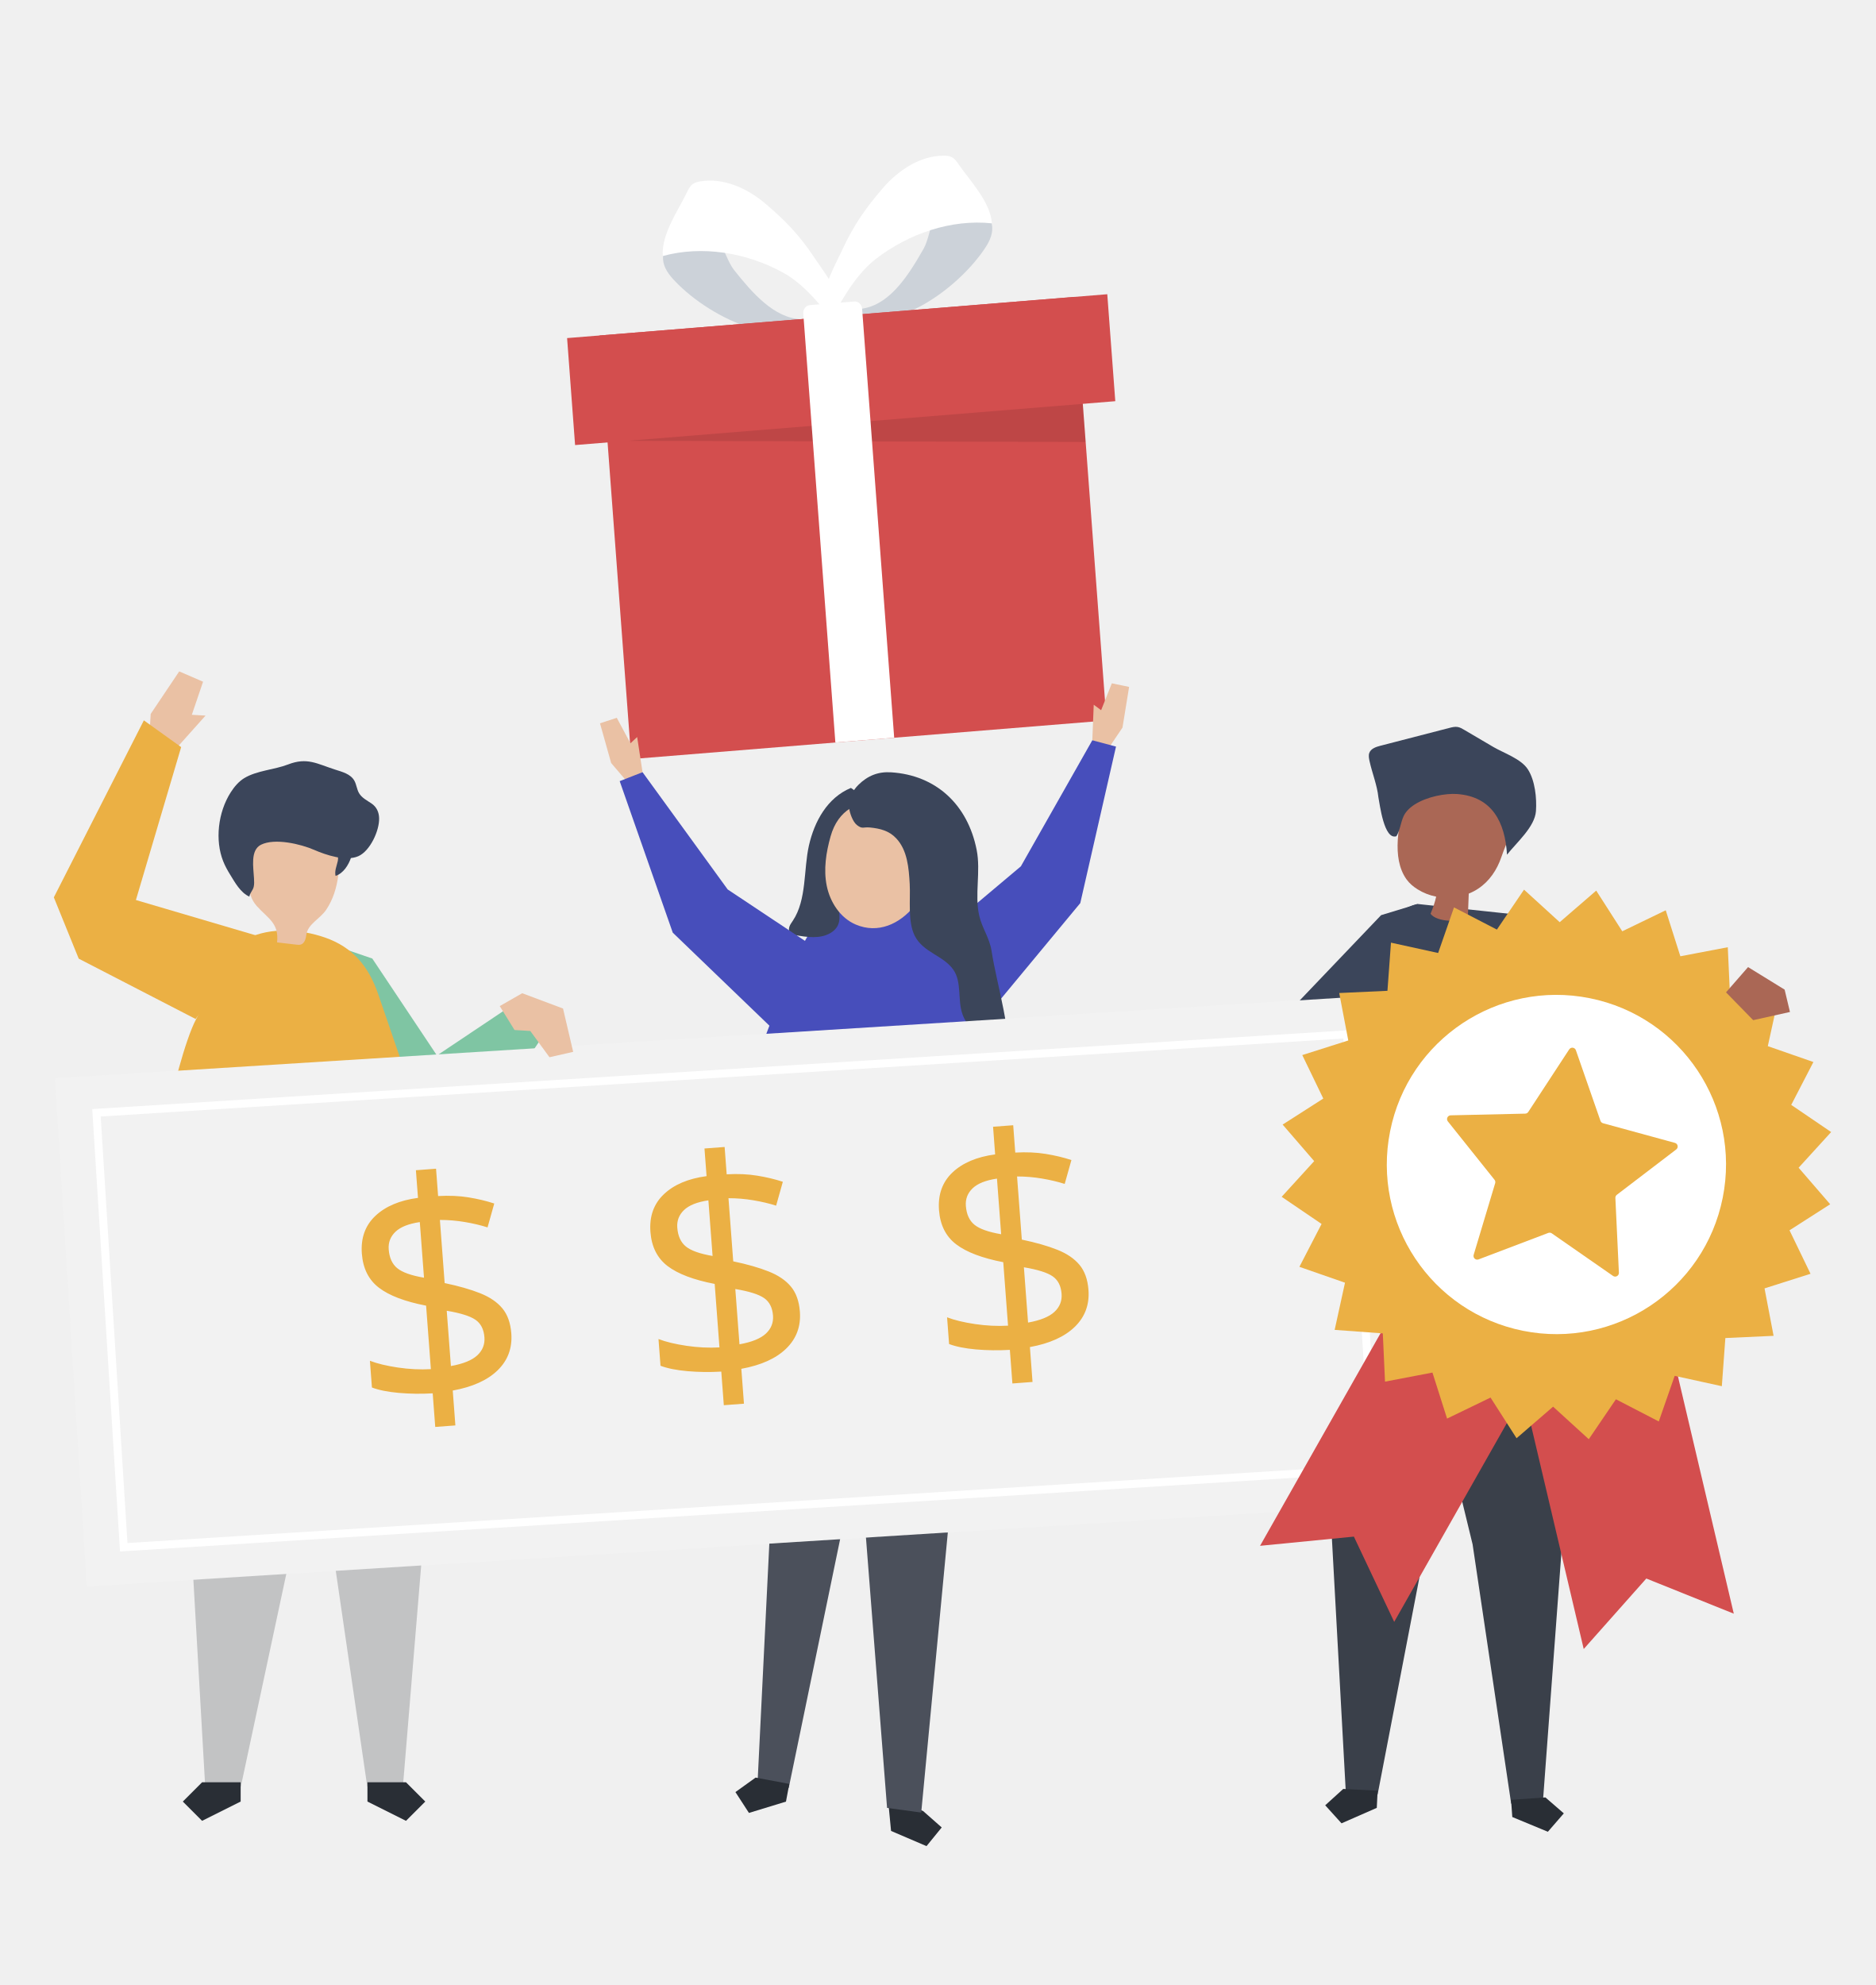
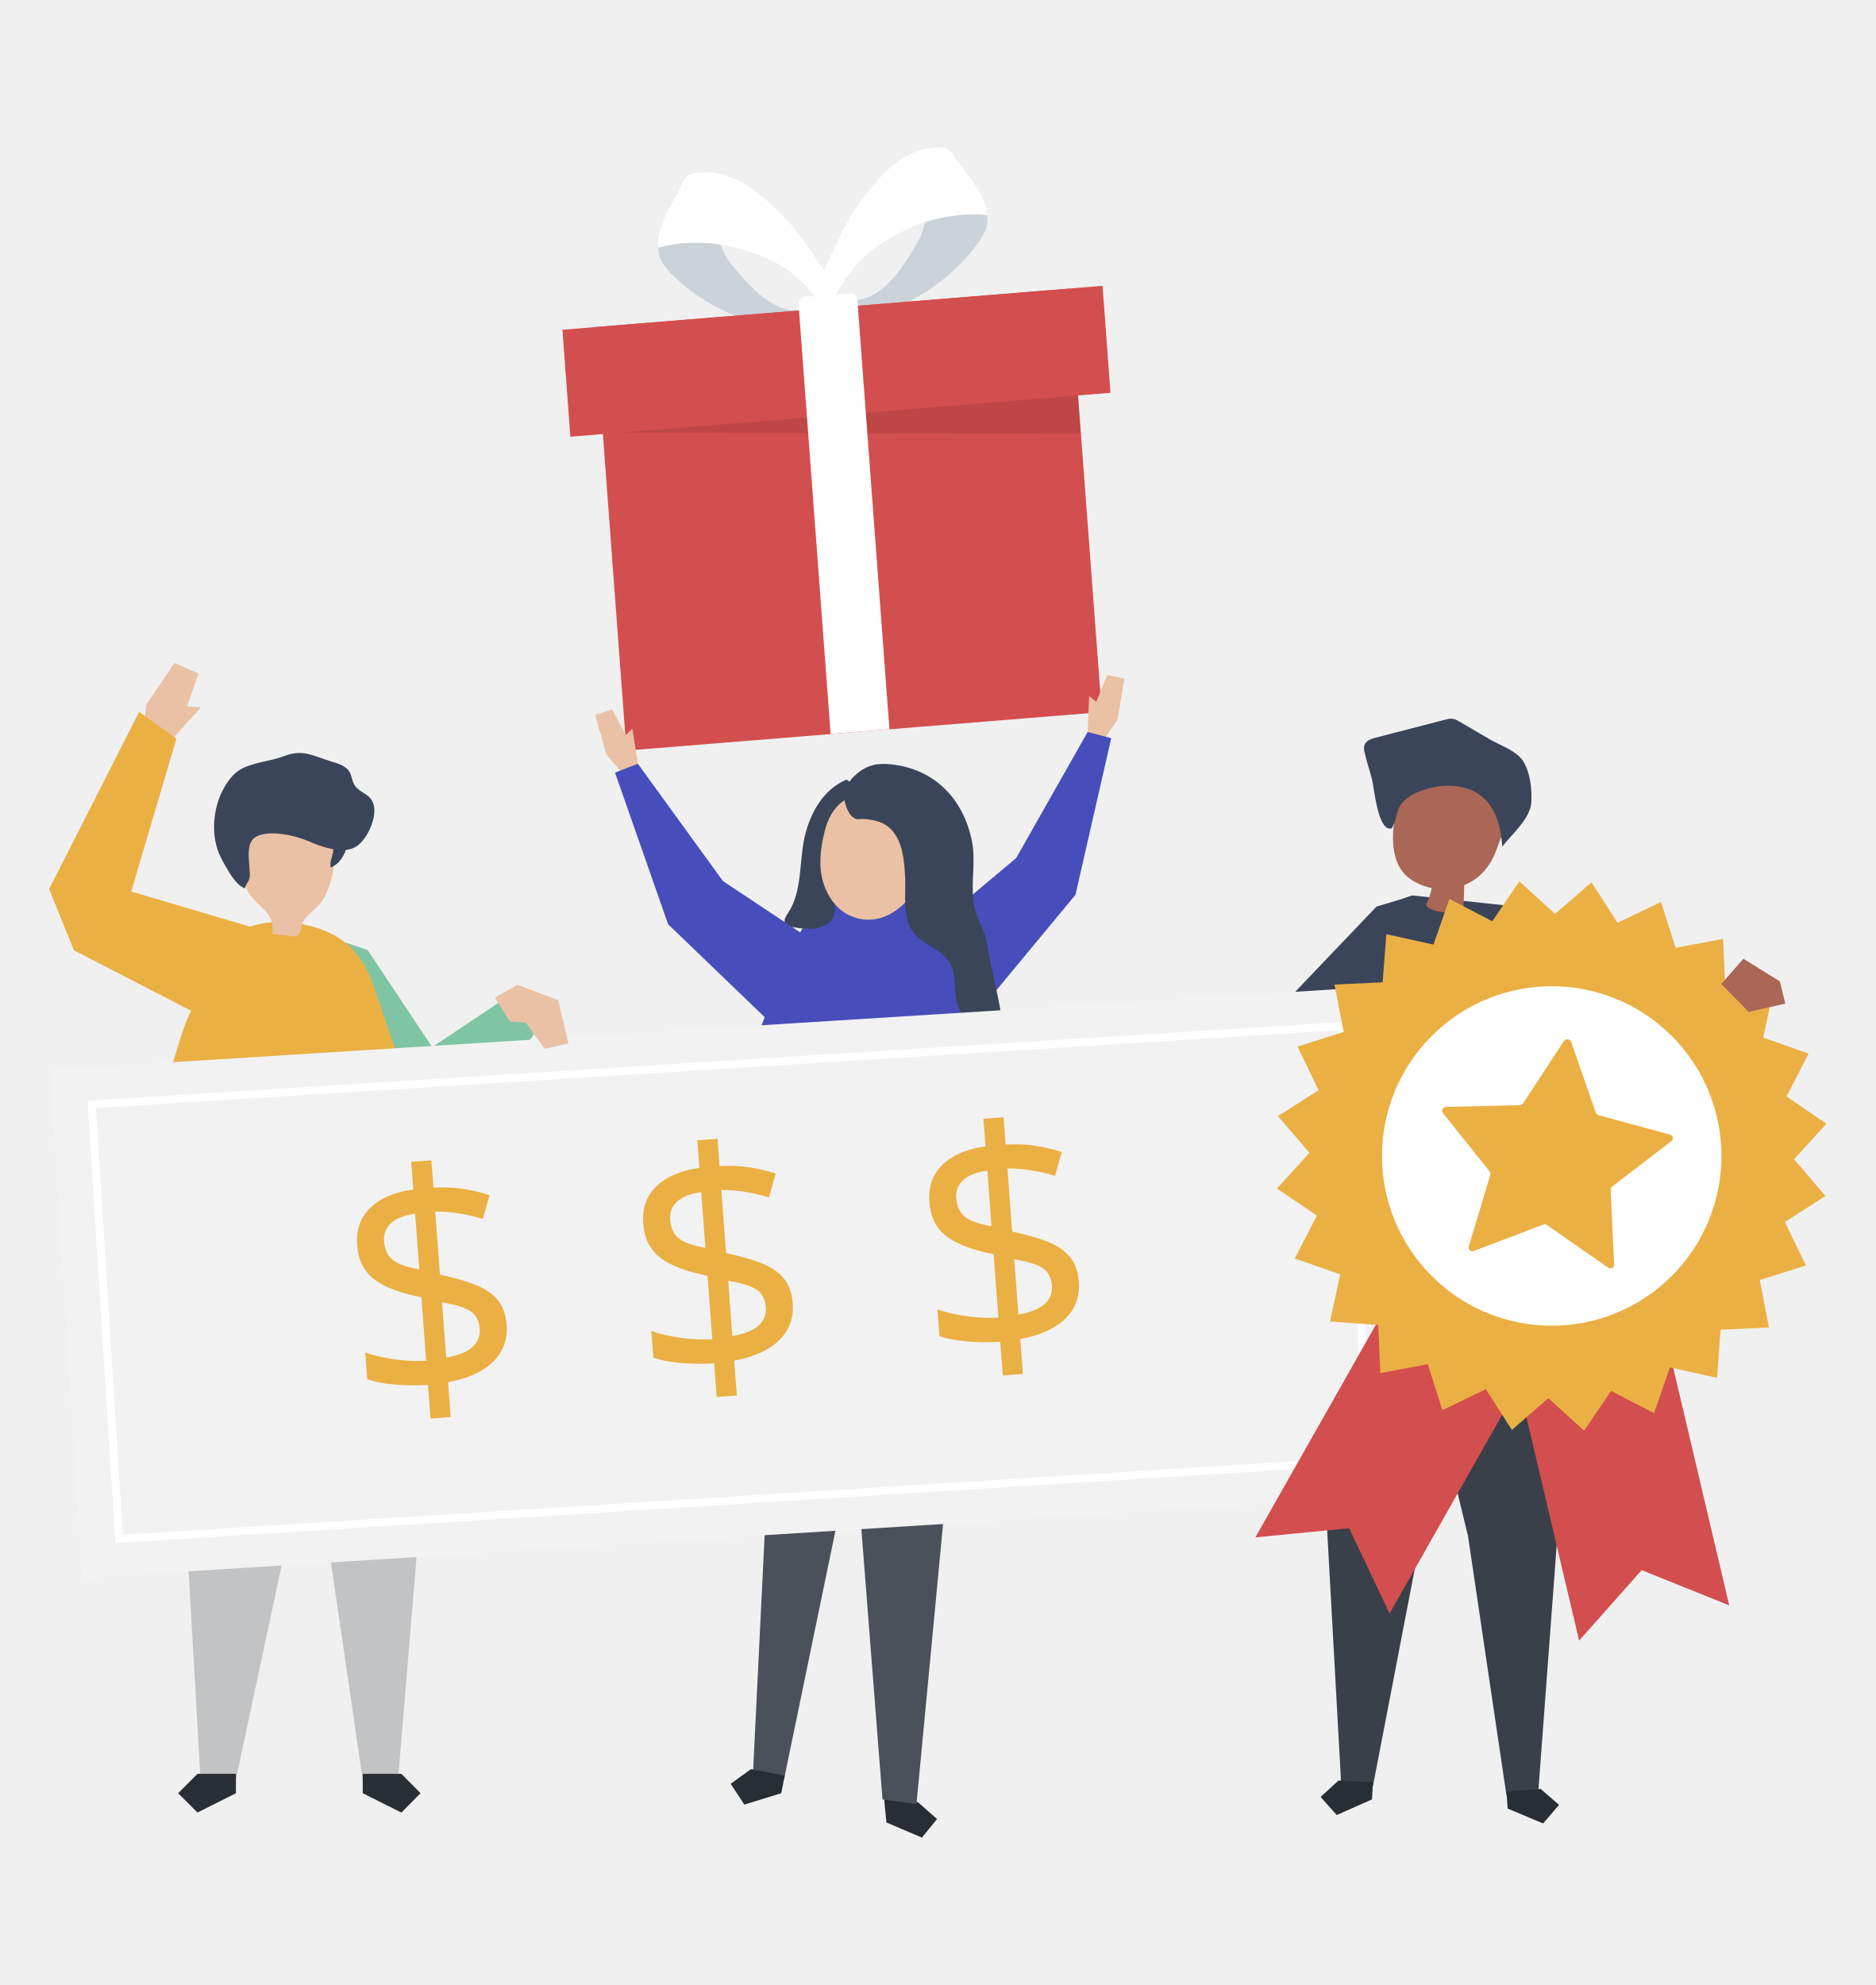
<svg xmlns="http://www.w3.org/2000/svg" version="1.1" id="Object" x="0px" y="0px" viewBox="0 0 756 800" style="enable-background:new 0 0 756 800;" xml:space="preserve">
  <style type="text/css">
	.st0{fill:#CCD2D9;}
	.st1{fill:#FFFFFF;}
	.st2{fill:#D34E4E;}
	.st3{opacity:0.1;}
	.st4{fill:#3A404A;}
	.st5{fill:#292E35;}
	.st6{fill:#3B455A;}
	.st7{fill:#AA6755;}
	.st8{fill:#EAC1A4;}
	.st9{fill:#474EBB;}
	.st10{fill:#4B505B;}
	.st11{fill:#7FC5A3;}
	.st12{fill:#C2C3C4;}
	.st13{fill:#EBB044;}
	.st14{fill:#F2F2F2;}
	.st15{font-family:'Algerian';}
	.st16{font-size:127px;}
- 	.st17{letter-spacing:44;}
+ 	.st17{letter-spacing:43;}
</style>
  <g>
    <g>
      <g>
        <g>
          <g>
-             <path class="st0" d="M399.93,91.47c0.24,3.45-1.54,6.61-3.42,9.32c-12.5,18.04-41.26,37.14-60.36,24.63       c2.21-0.4,7.92-0.25,12.43-1.21c10.71-2.26,17.83-13.68,23.69-23.95c3.59-6.29,4.62-24.4,11.52-26.77       C390.37,71.22,399.45,84.6,399.93,91.47z" />
-           </g>
-         </g>
-         <g>
-           <g>
-             <path class="st1" d="M339.4,100.88c4.88-10.6,9.84-17.36,16.34-24.93c6.5-7.56,15.31-13.24,24.73-13.21       c1.12,0,2.28,0.1,3.28,0.66c1.15,0.65,1.97,1.83,2.75,2.98c4.32,6.33,12.66,14.83,13.32,23.63       c-16.32-1.73-33.5,4.05-46.9,14.42c-10,7.75-16.05,22.05-17.11,22.03C325.76,126.23,337.11,105.87,339.4,100.88z" />
-           </g>
-         </g>
-       </g>
-       <g>
-         <g>
-           <g>
-             <path class="st0" d="M267.26,104.62c0.27,3.44,2.51,6.28,4.77,8.65c15.03,15.8,46.28,30.04,63.29,14.59       c-2.24-0.04-7.87,1.03-12.46,0.81c-10.92-0.51-19.65-10.64-26.97-19.83c-4.49-5.64-8.19-23.36-15.36-24.59       C273.7,83.08,266.71,97.76,267.26,104.62z" />
-           </g>
-         </g>
-         <g>
-           <g>
-             <path class="st1" d="M328.46,104.15c-6.39-9.69-12.3-15.57-19.85-21.99c-7.55-6.42-17.09-10.61-26.39-9.05       c-1.11,0.18-2.23,0.46-3.14,1.19c-1.04,0.82-1.68,2.13-2.28,3.39c-3.33,6.95-10.3,16.69-9.64,25.49       c15.86-4.34,33.7-1.41,48.48,6.68c11.04,6.04,19.14,19.2,20.18,19C345.7,126.98,331.46,108.71,328.46,104.15z" />
-           </g>
-         </g>
-       </g>
-     </g>
-     <g>
-       <g>
-         <g>
-           <polygon class="st2" points="445.99,290.37 254.44,305.93 241.67,135.2 433.22,119.64     " />
-         </g>
-       </g>
-       <g>
-         <g>
-           <polygon class="st2" points="449.54,161.69 231.8,179.37 228.58,136.26 446.31,118.58     " />
-         </g>
-       </g>
-     </g>
-     <g class="st3">
-       <g>
-         <g>
-           <polygon points="253.05,177.65 436.44,162.76 437.59,178.13     " />
-         </g>
-       </g>
-     </g>
-     <g>
-       <g>
-         <path class="st1" d="M360.42,297.32l-23.71,1.92l-12.93-172.87c-0.13-1.75,1.06-3.28,2.66-3.41l17.92-1.45     c1.6-0.13,3,1.19,3.13,2.94L360.42,297.32z" />
-       </g>
-     </g>
+             <g>
+               <path class="st0" d="M398,88.1c0.2,3.4-1.5,6.6-3.4,9.3c-12.5,18-41.3,37.1-60.4,24.6c2.2-0.4,7.9-0.3,12.4-1.2        c10.7-2.3,17.8-13.7,23.7-24c3.6-6.3,4.6-24.4,11.5-26.8C388.5,67.8,397.6,81.2,398,88.1z" />
+             </g>
+           </g>
+           <g>
+             <g>
+               <path class="st1" d="M337.5,97.5c4.9-10.6,9.8-17.4,16.3-24.9c6.5-7.6,15.3-13.2,24.7-13.2c1.1,0,2.3,0.1,3.3,0.7        c1.1,0.6,2,1.8,2.8,3c4.3,6.3,12.7,14.8,13.3,23.6c-16.3-1.7-33.5,4.1-46.9,14.4c-10,7.8-16,22.1-17.1,22        C323.9,122.8,335.2,102.5,337.5,97.5z" />
+             </g>
+           </g>
+         </g>
+         <g>
+           <g>
+             <g>
+               <path class="st0" d="M265.4,101.2c0.3,3.4,2.5,6.3,4.8,8.7c15,15.8,46.3,30,63.3,14.6c-2.2,0-7.9,1-12.5,0.8        c-10.9-0.5-19.6-10.6-27-19.8c-4.5-5.6-8.2-23.4-15.4-24.6C271.8,79.7,264.8,94.4,265.4,101.2z" />
+             </g>
+           </g>
+           <g>
+             <g>
+               <path class="st1" d="M326.6,100.8c-6.4-9.7-12.3-15.6-19.9-22c-7.5-6.4-17.1-10.6-26.4-9.1c-1.1,0.2-2.2,0.5-3.1,1.2        c-1,0.8-1.7,2.1-2.3,3.4c-3.3,6.9-10.3,16.7-9.6,25.5c15.9-4.3,33.7-1.4,48.5,6.7c11,6,19.1,19.2,20.2,19        C343.8,123.6,329.6,105.3,326.6,100.8z" />
+             </g>
+           </g>
+         </g>
+       </g>
+       <g>
+         <g>
+           <g>
+             <polygon class="st2" points="444.1,287 252.5,302.5 239.8,131.8 431.3,116.3      " />
+           </g>
+         </g>
+         <g>
+           <g>
+             <polygon class="st2" points="447.6,158.3 229.9,176 226.7,132.9 444.4,115.2      " />
+           </g>
+         </g>
+       </g>
+       <g class="st3">
+         <g>
+           <g>
+             <polygon points="251.2,174.3 434.5,159.4 435.7,174.7      " />
+           </g>
+         </g>
+       </g>
+       <g>
+         <g>
+           <path class="st1" d="M358.5,293.9l-23.7,1.9L321.9,123c-0.1-1.8,1.1-3.3,2.7-3.4l17.9-1.4c1.6-0.1,3,1.2,3.1,2.9L358.5,293.9z" />
+         </g>
+       </g>
+     </g>
+     <g>
+       <g>
+         <polygon class="st2" points="609.6,365.2 674.2,435.3 625.1,477 617.8,468.3 637,428.3 599.4,395    " />
+       </g>
+       <g>
+         <g>
+           <g>
+             <polygon class="st4" points="625.6,539.9 628.6,607.5 620,722.6 607.2,723.5 591.7,619 570.2,530.6      " />
+           </g>
+           <g>
+             <polygon class="st5" points="607.7,728.9 622,734.9 628.4,727.4 621,721 607.2,722      " />
+           </g>
+         </g>
+         <g>
+           <g>
+             <polygon class="st4" points="535,515.9 532.2,567.1 540.6,719.2 553.4,719.8 572.6,620.1 589.5,510.7      " />
+           </g>
+           <g>
+             <polygon class="st5" points="553,725.2 538.8,731.5 532.3,724.2 539.5,717.6 553.4,718.3      " />
+           </g>
+         </g>
+         <g>
+           <g>
+             <path class="st6" d="M609.6,365.2l-40-4.3c0,0-22.3,2.4-37.3,55.2c-8.4,29.4-11,75.7-11.6,111c0.9,5,6.4,27.1,29.6,23.3       c39.8-6.4,61-12.8,78.4-9.6c14.8,3.2,13.5-17.1,11.9-32.7l-5.9-48L609.6,365.2z" />
+           </g>
+         </g>
+         <g>
+           <g>
+             <path class="st7" d="M601.8,315.5c-10.1-2.2-20.5-4.2-30.5-2.2c-2.2,0.4-4.6,1.2-5.8,3.1c-0.5,0.7-0.7,1.6-0.9,2.4       c-2.5,9.5-5.8,23.5,0.5,32.2c1.2,1.7,2.8,3,4.5,4c2.3,1.4,4.8,2.4,7.5,2.9c-0.5,2.4-1.3,4.7-2.3,6.9c2.3,3.5,13.1,3.9,15.1,0.6       c0.1-2.9,0.2-5.8,0.3-8.7c1.3-0.5,2.6-1.2,3.8-2c4.6-3,7.6-7.6,9.4-12.8c1.9-5.6,4.6-10.9,6.4-16.6c0.6-2.1,1.1-4.5,0-6.3       c-1.2-2-3.7-2.7-5.9-3.2C603.1,315.7,602.5,315.6,601.8,315.5z" />
+           </g>
+           <g>
+             <path class="st6" d="M568.3,320.9c5-3.2,12.5-4.6,17.1-4.2c14.2,1,19.3,11.4,20.1,24.5c3.9-5,11.2-11.2,11.7-17.6       c0.4-5.2-0.4-12.4-3.3-16.9c-2.7-4.2-9.7-6.5-13.9-9c-3.9-2.3-7.8-4.6-11.8-6.9c-0.8-0.5-1.7-1-2.6-1.1       c-1.1-0.2-2.2,0.1-3.3,0.4c-9.3,2.4-18.5,4.8-27.8,7.2c-1.8,0.5-3.8,1.1-4.5,2.9c-0.4,1-0.2,2.2,0.1,3.3       c1,4.8,3.1,9.7,3.6,14.6c0.6,2.8,2.3,17.4,7.3,15.7c1.5-2.4,1.7-5.4,2.8-8C564.7,323.8,566.3,322.2,568.3,320.9z" />
+           </g>
+         </g>
+         <g>
+           <polygon class="st6" points="569.6,360.9 554.8,365.4 500.8,422 497.6,440.6 523.4,483.2 530.4,467.6 519.5,436.1 536.8,423.9       559.9,371.9     " />
+         </g>
+       </g>
+     </g>
+     <g>
+       <g>
+         <g>
+           <polygon class="st8" points="450.5,289.9 453.2,273.5 446.3,272 441.9,282.8 439,280.6 438.4,295 445.4,297.4     " />
+         </g>
+         <g>
+           <polygon class="st9" points="363.4,384.6 409.6,345.8 438.4,295 447.9,297.5 433.5,360.6 384.7,419.5     " />
+         </g>
+       </g>
+       <g id="XMLID_174_">
+         <g id="XMLID_176_">
+           <g>
+             <polygon class="st5" points="356.6,727.5 357.3,734.5 371.6,740.6 377.7,733.1 370.2,726.5 355.9,720.4      " />
+           </g>
+         </g>
+         <g id="XMLID_175_">
+           <g>
+             <polygon class="st10" points="344.7,584.4 355.7,725.2 369.4,727.1 380.8,607.1 390.3,569      " />
+           </g>
+         </g>
+       </g>
+       <g id="XMLID_171_">
+         <g id="XMLID_173_">
+           <g>
+             <polygon class="st10" points="311.7,547.4 303.5,714.8 316,717.2 342.2,590.5 356.6,553.8      " />
+           </g>
+         </g>
+         <g id="XMLID_172_">
+           <g>
+             <polygon class="st5" points="314.9,722.7 300,727.3 294.5,718.9 302.7,713 316.3,715.6      " />
+           </g>
+         </g>
+       </g>
+       <g id="XMLID_170_">
+         <g>
+           <path class="st9" d="M329.5,366.7c10.2-8.4,34.7-3.6,47.6-3.6c-1.2,0,40.1,162.7,43.1,172c4.9,15.4,4.9,33.6,3.5,49.5      c-13.9,3.8-26.8,10.9-41.1,12.8c-11.7,1.5-23.5-0.6-35.3-1.7c-13.9-1.2-27.9-0.9-41.9-2c-13.9-1.1-28-3.6-40.3-10.2      c5.5-10.7,9.8-21.9,13.3-33.4c3.5-11.4,8-24,9.3-35.9c1.2-10.7,1.4-21.6,2.9-32.5c1.8-12.6,4-25.3,7-37.7      c3.5-14.2,8-28.1,13.6-41.6c4.3-10.3,9.4-27.1,17.4-35C328.9,367.1,329.2,366.9,329.5,366.7z" />
+         </g>
+       </g>
+       <g id="XMLID_166_">
+         <g id="XMLID_169_">
+           <g>
+             <path class="st6" d="M351.1,327.7c-6.4,1.2-14.4,6.7-15.9,13.5c-0.8,3.3,0.3,6.3-0.6,9.8c-1.8,6.9,6.5,17-1.7,21.7       c-4.2,2.5-9.5,1.6-14.3,0.8c-0.6-0.1-1.2-0.2-1.6-0.6c-0.8-0.6-0.9-1.8-0.6-2.7s0.9-1.7,1.4-2.5c5.6-8.5,4.3-20.6,6.5-30.3       c2.2-9.6,7.4-19.2,16.9-23.2c4.8,3.1,8.2,8.1,9.4,13.6L351.1,327.7z" />
+           </g>
+         </g>
+         <g id="XMLID_168_">
+           <g>
+             <path class="st8" d="M343,369.2c-6.2-2.6-10.3-9-11.7-15.6c-1.4-6.6-0.3-13.5,1.5-20c6.1-21.6,33.2-15.4,39.5,3.1       C377.9,352.8,361,376.9,343,369.2z" />
+           </g>
+         </g>
+         <g id="XMLID_167_">
+           <g>
+             <path class="st6" d="M374.6,381.1c-3-1.9-6-3.9-7.8-7.4c-2.9-5.7-1.6-14.6-2-20.8c-0.4-6.5-1-13.6-5.4-18.4       c-2.9-3.1-6.5-4-10.6-4.4c-2.8-0.3-3,0.8-5.2-0.9c-1.7-1.3-3-4.9-3.2-6.9c-0.4-3.4,1.2-6.9,3.7-9.3c3.8-3.8,8-5.4,13.2-5.1       c18.2,1.1,30.9,13.1,34.5,31.3c1.7,8.7-0.9,18.1,1,26.5c1.2,5.2,4.1,8.9,5,14.4c2.2,14.3,8.4,32.8,6.6,47.3       c-0.1,0.5-0.2,1.1-0.6,1.4c-0.9,0.6-2-0.3-2.7-1.2c-3.7-5.2-7.5-10.4-11.2-15.6c-1.5-2-3-4.1-3.8-6.5       c-2.1-5.9-0.1-13.1-3.8-18.2C380.3,384.5,377.4,382.8,374.6,381.1z" />
+           </g>
+         </g>
+       </g>
+       <g>
+         <g>
+           <polygon class="st8" points="244.4,304.1 239.9,288.1 246.7,285.9 252.2,296.2 254.9,293.7 257.1,307.8 250.4,311.1     " />
+         </g>
+         <g>
+           <polygon class="st9" points="341.7,388.5 291.4,355.1 257.1,307.8 247.9,311.4 269.3,372.5 324.4,425.5     " />
+         </g>
+       </g>
+     </g>
+     <g>
+       <g>
+         <polygon class="st8" points="58.8,284.3 70.3,267.2 80,271.4 75.4,284.7 81,285 68.8,298.6 58.2,295.3    " />
+       </g>
+       <g>
+         <polygon class="st11" points="132.1,377.4 148.2,382.9 174.2,422 207.6,399.7 218.2,412.3 201.4,437.2 171.1,458.9 132.1,418         " />
+       </g>
+       <g>
+         <g>
+           <g>
+             <g>
+               <polygon class="st12" points="169.9,489.8 171.1,589 160.5,716.6 146.1,716.6 128.9,598.9 109.3,480.9       " />
+             </g>
+             <g>
+               <polygon class="st5" points="146.2,722.7 161.8,730.5 169.5,722.7 161.8,714.9 146.2,714.9       " />
+             </g>
+           </g>
+           <g>
+             <g>
+               <polygon class="st12" points="71.4,489.8 71.1,547.2 80.8,716.6 95.2,716.6 119.2,604.2 132.1,480.9       " />
+             </g>
+             <g>
+               <polygon class="st5" points="95.1,722.7 79.6,730.5 71.8,722.7 79.6,714.9 95.1,714.9       " />
+             </g>
+           </g>
+         </g>
+         <g>
+           <path class="st13" d="M56.5,524.4c-0.3,9.1-0.1,21.3,3.7,21.7c0.7,0.1,1.4-0.2,2-0.5c6.7-3.2,11.4-7.8,18-10.9      c6.9-3.3,14.7-5,22.4-6.2c11.4-1.8,23-2.9,34.5-3c9.9-0.1,20.1,4.4,29.4,6.9c3.6,1,6.5,3.6,9.5,5.6c4.4,3,6.3,4.2,5.7-2      c-1-10.1-2-20.2-3.2-30.3c-2.5-20.1-5.9-40.1-11.6-59.6c-2.2-7.4-4.7-14.8-7.2-22.1c-3.1-8.9-6.1-17.8-9.2-26.8      c-3.8-11.1-10.2-18.9-21.5-22.8c-9.7-3.4-21.8-4.3-31.3,0.4c-10.5,5.2-15.5,23-20.6,32.5c-4.5,8.3-10.1,31-11.8,40      c-2,10.8-3.9,21.5-5.3,32.3c-1.6,11.9-2.8,23.7-3.1,35.5C56.9,516.4,56.6,520,56.5,524.4z" />
+         </g>
+         <g>
+           <g>
+             <path class="st8" d="M120.2,376.8c-0.2,0.2-0.5,0.4-0.8,0.5c-0.6,0.2-1.3,0.1-1.9,0c-2.6-0.3-5.1-0.6-7.7-0.9       c0.8-7.9-3.8-9.6-8.2-14.7c-4.5-5.1-3.1-12-2.9-18.3c0.1-1.8,0.2-3.5,0.9-5.1c1.3-2.8,4.3-4.3,7.3-5.2c7.5-2.3,16-1.8,22.6,2.5       c1.8,1.1,3.4,2.5,4.3,4.4c1.5,2.9,1.1,6.3,0.7,9.5c-0.6,4.9-2.1,9.7-4.9,13.9c-2.6,3.9-7.5,5.7-8.1,10.3       C121.4,374.7,121,376.1,120.2,376.8z" />
+           </g>
+           <g>
+             <g>
+               <path class="st6" d="M134.2,343.7c-0.4,2-1.4,4-0.9,5.9c3.1-1.1,5.2-4.3,6.3-7.5c0.5-1.5,0.9-3,0.7-4.6c-0.1-1.6-0.8-3.1-2-4        c-1.7-1.2-4.8-0.8-5.3,1.5C132.6,337.2,134.9,340.7,134.2,343.7z" />
+             </g>
+             <g>
+               <path class="st6" d="M150.9,326.3c-0.1-2.4-1-4.5-3.1-5.9c-1.8-1.2-3.9-2.3-5-4.2c-0.9-1.5-1-3.4-1.8-4.9        c-1.5-2.8-4.9-3.6-7.8-4.5c-7.3-2.3-11.2-5-18.9-2c-5.5,2.1-12.6,2.4-17.7,5.5c-2.1,1.3-3.9,3.4-5.4,5.7        c-5.2,8-6.4,19.4-3,27.8c0.8,1.9,1.7,3.6,2.7,5.3c2,3.3,4.2,7.4,7.8,9c0.2-1.6,1.4-2.4,1.8-4c0.3-1.1,0.2-2.3,0.1-3.4        c-0.2-4.4-1.6-11.4,2.8-13.6c5.6-2.8,16-0.3,21.4,2.1c4.7,2.1,12.8,4.8,17.8,2.5C147.3,339.6,151.1,331.4,150.9,326.3z" />
+             </g>
+           </g>
+         </g>
+       </g>
+       <g>
+         <polygon class="st13" points="102.2,373.9 52.9,359.3 71.1,297.7 56.1,286.9 19.8,358.3 29.8,383 76.9,407.3    " />
+       </g>
+     </g>
+     <g>
+       <polygon class="st7" points="536.1,420.5 540,428.9 526,435 513.1,426.1 519.9,414.4   " />
+     </g>
+     <g>
+       <g>
+         <rect x="26.1" y="414.2" transform="matrix(0.998 -6.260242e-02 6.260242e-02 0.998 -31.7762 19.4507)" class="st14" width="536.7" height="205.2" />
+       </g>
+       <g>
+         <path class="st1" d="M46.5,621.9L35.3,443.6l507.3-31.8l11.2,178.3L46.5,621.9z M38.7,446.6l10.8,171.9l500.9-31.4l-10.8-171.9     L38.7,446.6z" />
+       </g>
+     </g>
+     <g>
+       <g>
+         <g>
+           <g>
+             <g>
+               <polygon class="st2" points="560.1,650.3 616.6,550.6 589.5,535.3 562.5,519.9 506,619.6 543.8,615.9       " />
+             </g>
+           </g>
+         </g>
+         <g>
+           <g>
+             <g>
+               <polygon class="st2" points="636.5,661.2 610.2,549.7 640.5,542.6 670.7,535.4 697,647 661.7,632.8       " />
+             </g>
+           </g>
+         </g>
+         <g>
+           <g>
+             <g>
+               <g>
+                 <g>
+                   <polygon class="st13" points="719.4,492.5 735.8,482 723.1,467.2 736.2,452.9 720.1,441.9 729,424.6 710.7,418.2           714.8,399.2 695.4,397.8 694.5,378.4 675.4,382 669.5,363.5 652,371.9 641.5,355.6 626.8,368.3 612.4,355.2 601.5,371.3           584.2,362.3 577.8,380.7 558.8,376.5 557.3,395.9 537.9,396.8 541.6,415.9 523,421.8 531.5,439.4 515.1,449.8 527.8,464.6           514.7,479 530.8,489.9 521.9,507.2 540.2,513.6 536.1,532.6 555.5,534 556.4,553.4 575.5,549.8 581.4,568.3 598.9,559.9           609.4,576.3 624.1,563.5 638.5,576.6 649.4,560.6 666.7,569.5 673.1,551.1 692.1,555.3 693.5,535.9 713,535 709.3,515.9           727.9,510         " />
+                 </g>
+               </g>
+             </g>
+           </g>
+           <g>
+             <g>
+               <g>
+                 <ellipse transform="matrix(0.7071 -0.7071 0.7071 0.7071 -146.2757 578.7333)" class="st1" cx="625.5" cy="465.9" rx="68.4" ry="68.4" />
+               </g>
+             </g>
+           </g>
+         </g>
+       </g>
+       <g>
+         <g>
+           <g>
+             <g>
+               <g>
+                 <g>
+                   <path class="st13" d="M633.3,419.9l9.9,28.5c0.2,0.5,0.5,0.8,1,1l29,7.9c1.2,0.3,1.5,1.9,0.5,2.6l-23.9,18.3          c-0.4,0.3-0.6,0.8-0.6,1.3l1.4,30.1c0.1,1.3-1.3,2-2.4,1.3l-24.7-17.2c-0.4-0.3-0.9-0.4-1.4-0.2l-28.1,10.7          c-1.2,0.4-2.3-0.6-2-1.8l8.7-28.9c0.1-0.5,0-1-0.3-1.4l-18.8-23.5c-0.8-1-0.1-2.4,1.1-2.5l30-0.7c0.5,0,1-0.3,1.2-0.7          l16.5-25.2C631.3,418.5,632.9,418.7,633.3,419.9z" />
+                 </g>
+               </g>
+             </g>
+             <g>
+               <g>
+                 <path class="st0" d="M591.4,507.6L591.4,507.6L591.4,507.6z" />
+               </g>
+             </g>
+           </g>
+         </g>
+       </g>
+     </g>
+     <g>
+       <polygon class="st7" points="717.4,395.5 719.6,404.5 704.8,407.8 693.8,396.6 702.7,386.4   " />
+     </g>
+     <g>
+       <polygon class="st8" points="208.6,396.9 225,403.1 229.1,420.5 219.6,422.7 211.9,412.1 205.5,411.7 199.5,402.1   " />
+     </g>
+     <text transform="matrix(0.9972 -7.510000e-02 7.510000e-02 0.9972 140.9525 566.7776)" class="st13 st15 st16 st17">$$$</text>
  </g>
-   <g>
-     <g>
-       <polygon class="st2" points="611.45,368.61 676.1,438.69 626.96,480.41 619.7,471.65 638.94,431.66 601.25,398.43   " />
-     </g>
-     <g>
-       <g>
-         <g>
-           <polygon class="st4" points="627.54,543.26 630.46,610.93 621.91,726 609.11,726.91 593.56,622.4 572.05,533.96     " />
-         </g>
-         <g>
-           <polygon class="st5" points="609.56,732.3 623.9,738.24 630.33,730.83 622.91,724.4 609.07,725.38     " />
-         </g>
-       </g>
-       <g>
-         <g>
-           <polygon class="st4" points="536.94,519.31 534.13,570.46 542.47,722.57 555.28,723.21 574.49,623.45 591.43,514.05     " />
-         </g>
-         <g>
-           <polygon class="st5" points="554.94,728.61 540.73,734.84 534.15,727.57 541.42,720.98 555.28,721.68     " />
-         </g>
-       </g>
-       <g>
-         <g>
-           <path class="st6" d="M611.45,368.61l-39.99-4.28c0,0-22.25,2.38-37.34,55.21c-8.4,29.39-10.95,75.7-11.57,111.01      c0.94,5.04,6.43,27.1,29.63,23.35c39.84-6.43,61.05-12.85,78.4-9.64c14.78,3.21,13.53-17.14,11.91-32.67l-5.89-48.05      L611.45,368.61z" />
-         </g>
-       </g>
-       <g>
-         <g>
-           <path class="st7" d="M603.73,318.84c-10.08-2.22-20.45-4.21-30.54-2.21c-2.21,0.44-4.58,1.21-5.78,3.11      c-0.46,0.74-0.71,1.59-0.94,2.43c-2.55,9.46-5.78,23.5,0.45,32.22c1.19,1.66,2.78,2.98,4.5,4.05c2.29,1.43,4.83,2.41,7.46,2.93      c-0.54,2.35-1.3,4.66-2.26,6.87c2.31,3.48,13.07,3.9,15.06,0.56c0.11-2.89,0.22-5.77,0.33-8.66c1.31-0.53,2.58-1.17,3.76-1.96      c4.6-3.03,7.63-7.63,9.39-12.77c1.92-5.6,4.61-10.93,6.37-16.63c0.64-2.08,1.14-4.45,0.05-6.33c-1.16-2-3.68-2.68-5.94-3.19      C605.01,319.12,604.37,318.98,603.73,318.84z" />
-         </g>
-         <g>
-           <path class="st6" d="M570.18,324.25c4.98-3.2,12.46-4.58,17.14-4.24c14.16,1.03,19.35,11.43,20.11,24.45      c3.9-4.96,11.22-11.2,11.67-17.58c0.36-5.22-0.36-12.35-3.29-16.86c-2.74-4.22-9.74-6.54-13.9-8.98      c-3.92-2.31-7.85-4.61-11.77-6.92c-0.82-0.48-1.66-0.97-2.59-1.13c-1.1-0.19-2.23,0.09-3.31,0.37      c-9.28,2.4-18.55,4.79-27.83,7.19c-1.78,0.46-3.81,1.13-4.47,2.85c-0.4,1.05-0.16,2.21,0.07,3.31      c1.05,4.82,3.08,9.74,3.58,14.62c0.57,2.83,2.26,17.36,7.27,15.68c1.47-2.41,1.69-5.38,2.84-7.96      C566.55,327.15,568.16,325.55,570.18,324.25z" />
-         </g>
-       </g>
-       <g>
-         <polygon class="st6" points="571.46,364.33 556.68,368.83 502.7,425.38 499.49,444.01 525.29,486.62 532.26,471.01      521.34,439.52 538.69,427.31 561.82,375.25    " />
-       </g>
-     </g>
-   </g>
-   <g>
-     <g>
-       <g>
-         <polygon class="st8" points="452.44,293.25 455.11,276.84 448.15,275.39 443.83,286.23 440.85,284.02 440.28,298.34      447.32,300.82    " />
-       </g>
-       <g>
-         <polygon class="st9" points="365.28,388.02 411.48,349.15 440.28,298.34 449.83,300.89 435.43,363.97 386.61,422.86    " />
-       </g>
-     </g>
-     <g id="XMLID_174_">
-       <g id="XMLID_176_">
-         <g>
-           <polygon class="st5" points="358.48,730.85 359.16,737.91 373.45,744.03 379.58,736.5 372.1,729.91 357.81,723.79     " />
-         </g>
-       </g>
-       <g id="XMLID_175_">
-         <g>
-           <polygon class="st10" points="346.55,587.77 357.55,728.63 371.32,730.5 382.72,610.45 392.15,572.36     " />
-         </g>
-       </g>
-     </g>
-     <g id="XMLID_171_">
-       <g id="XMLID_173_">
-         <g>
-           <polygon class="st10" points="313.61,550.81 305.36,718.18 317.92,720.55 344.09,593.9 358.49,557.23     " />
-         </g>
-       </g>
-       <g id="XMLID_172_">
-         <g>
-           <polygon class="st5" points="316.8,726.09 301.88,730.65 296.43,722.25 304.56,716.41 318.14,718.96     " />
-         </g>
-       </g>
-     </g>
-     <g id="XMLID_170_">
-       <g>
-         <path class="st9" d="M331.38,370.04c10.17-8.42,34.69-3.58,47.6-3.58c-1.24,0,40.15,162.71,43.08,172.01     c4.86,15.42,4.85,33.58,3.48,49.54c-13.85,3.81-26.82,10.93-41.06,12.78c-11.72,1.52-23.55-0.64-35.32-1.68     c-13.92-1.23-27.93-0.9-41.86-1.97c-13.93-1.07-28.01-3.63-40.34-10.2c5.51-10.67,9.76-21.94,13.29-33.41     c3.51-11.38,8.02-24.03,9.3-35.9c1.16-10.72,1.35-21.64,2.91-32.51c1.82-12.65,4-25.26,7.03-37.68     c3.46-14.2,8.04-28.14,13.65-41.63c4.27-10.28,9.37-27.11,17.4-35.02C330.81,370.53,331.09,370.28,331.38,370.04z" />
-       </g>
-     </g>
-     <g id="XMLID_166_">
-       <g id="XMLID_169_">
-         <g>
-           <path class="st6" d="M352.99,331.1c-6.44,1.17-14.39,6.68-15.94,13.48c-0.75,3.27,0.32,6.29-0.62,9.76      c-1.83,6.85,6.46,16.95-1.74,21.71c-4.22,2.45-9.49,1.65-14.29,0.79c-0.58-0.11-1.19-0.22-1.65-0.59      c-0.76-0.61-0.89-1.75-0.6-2.68c0.29-0.93,0.9-1.72,1.44-2.53c5.64-8.48,4.27-20.64,6.47-30.3c2.19-9.64,7.37-19.24,16.92-23.19      c4.76,3.08,8.22,8.11,9.41,13.65L352.99,331.1z" />
-         </g>
-       </g>
-       <g id="XMLID_168_">
-         <g>
-           <path class="st8" d="M344.9,372.6c-6.2-2.65-10.31-8.96-11.66-15.57c-1.35-6.61-0.28-13.48,1.55-19.97      c6.07-21.6,33.18-15.41,39.5,3.06C379.8,356.21,362.93,380.31,344.9,372.6z" />
-         </g>
-       </g>
-       <g id="XMLID_167_">
-         <g>
-           <path class="st6" d="M376.46,384.48c-3.04-1.89-6.03-3.87-7.79-7.41c-2.85-5.71-1.65-14.58-1.99-20.78      c-0.36-6.53-0.95-13.65-5.43-18.41c-2.92-3.11-6.52-3.97-10.58-4.38c-2.78-0.28-2.98,0.76-5.21-0.94      c-1.71-1.3-2.96-4.85-3.2-6.89c-0.42-3.44,1.24-6.88,3.7-9.32c3.78-3.75,8.02-5.42,13.2-5.09c18.19,1.15,30.89,13.07,34.5,31.25      c1.73,8.73-0.9,18.07,1.03,26.5c1.19,5.2,4.15,8.85,5,14.36c2.22,14.29,8.42,32.84,6.6,47.27c-0.07,0.53-0.18,1.12-0.61,1.44      c-0.88,0.65-2.03-0.33-2.67-1.22c-3.74-5.19-7.49-10.37-11.23-15.56c-1.47-2.04-2.96-4.11-3.81-6.47      c-2.12-5.88-0.15-13.09-3.81-18.16C382.15,387.91,379.28,386.23,376.46,384.48z" />
-         </g>
-       </g>
-     </g>
-     <g>
-       <g>
-         <polygon class="st8" points="246.34,307.52 241.84,291.51 248.6,289.29 254.11,299.57 256.82,297.04 258.99,311.21      252.28,314.47    " />
-       </g>
-       <g>
-         <polygon class="st9" points="343.58,391.91 293.31,358.47 258.99,311.21 249.78,314.82 271.17,375.88 326.29,428.93    " />
-       </g>
-     </g>
-   </g>
-   <g>
-     <g>
-       <polygon class="st8" points="60.74,287.73 72.24,270.59 81.85,274.75 77.32,288.08 82.85,288.4 70.72,301.97 60.09,298.7   " />
-     </g>
-     <g>
-       <polygon class="st11" points="133.95,380.79 150.06,386.31 176.12,425.38 209.5,403.05 220.11,415.64 203.27,440.61     172.96,462.26 133.95,421.43   " />
-     </g>
-     <g>
-       <g>
-         <g>
-           <g>
-             <polygon class="st12" points="171.82,493.2 172.96,592.36 162.4,720.01 148.03,720.01 130.84,602.24 111.17,484.27      " />
-           </g>
-           <g>
-             <polygon class="st5" points="148.11,726.07 163.65,733.84 171.42,726.07 163.65,718.3 148.11,718.3      " />
-           </g>
-         </g>
-         <g>
-           <g>
-             <polygon class="st12" points="73.31,493.2 73.02,550.56 82.71,720.01 97.08,720.01 121.12,607.57 133.95,484.27      " />
-           </g>
-           <g>
-             <polygon class="st5" points="97,726.07 81.46,733.84 73.69,726.07 81.46,718.3 97,718.3      " />
-           </g>
-         </g>
-       </g>
-       <g>
-         <path class="st13" d="M58.36,527.74c-0.31,9.1-0.11,21.28,3.72,21.73c0.72,0.09,1.41-0.23,2.04-0.54     c6.66-3.24,11.41-7.81,17.98-10.94c6.88-3.28,14.71-4.99,22.36-6.18c11.41-1.82,23-2.92,34.48-3.02     c9.87-0.09,20.13,4.41,29.45,6.89c3.59,0.95,6.51,3.57,9.49,5.62c4.4,3.03,6.34,4.23,5.74-1.96c-0.98-10.1-2-20.21-3.24-30.28     c-2.48-20.1-5.85-40.14-11.56-59.6c-2.18-7.43-4.7-14.76-7.21-22.09c-3.06-8.92-6.13-17.84-9.19-26.76     c-3.81-11.09-10.23-18.9-21.48-22.78c-9.72-3.35-21.8-4.27-31.26,0.42c-10.51,5.22-15.51,22.98-20.62,32.48     c-4.48,8.32-10.12,31.01-11.79,39.99c-2.02,10.8-3.88,21.54-5.35,32.26c-1.62,11.87-2.77,23.71-3.1,35.47     C58.77,519.76,58.51,523.39,58.36,527.74z" />
-       </g>
-       <g>
-         <g>
-           <path class="st8" d="M122.07,380.21c-0.23,0.2-0.49,0.35-0.79,0.45c-0.6,0.2-1.26,0.13-1.89,0.05c-2.57-0.3-5.14-0.61-7.71-0.91      c0.85-7.87-3.75-9.64-8.23-14.7c-4.54-5.13-3.14-12.04-2.89-18.32c0.07-1.75,0.16-3.55,0.9-5.13c1.3-2.78,4.32-4.32,7.25-5.23      c7.48-2.32,16.04-1.75,22.62,2.49c1.75,1.13,3.39,2.55,4.34,4.4c1.46,2.86,1.09,6.28,0.68,9.47c-0.63,4.9-2.08,9.71-4.85,13.85      c-2.58,3.85-7.5,5.69-8.07,10.31C123.29,378.12,122.93,379.46,122.07,380.21z" />
-         </g>
-         <g>
-           <g>
-             <path class="st6" d="M136.14,347.07c-0.44,1.98-1.36,3.98-0.88,5.94c3.14-1.07,5.19-4.28,6.3-7.54       c0.5-1.48,0.87-3.05,0.74-4.61c-0.13-1.57-0.81-3.14-2.04-4.02c-1.72-1.23-4.82-0.75-5.31,1.49       C134.46,340.58,136.8,344.1,136.14,347.07z" />
-           </g>
-           <g>
-             <path class="st6" d="M152.81,329.71c-0.07-2.37-0.98-4.48-3.09-5.91c-1.82-1.23-3.93-2.25-5.04-4.21       c-0.86-1.52-0.99-3.4-1.84-4.93c-1.54-2.76-4.89-3.57-7.81-4.51c-7.29-2.34-11.22-5.04-18.94-2.05       c-5.49,2.13-12.58,2.42-17.68,5.53c-2.13,1.3-3.94,3.38-5.42,5.71c-5.15,8.05-6.38,19.37-3.03,27.76       c0.75,1.88,1.7,3.61,2.72,5.26c2.04,3.31,4.22,7.38,7.83,9c0.23-1.56,1.39-2.42,1.75-3.95c0.26-1.1,0.17-2.26,0.12-3.39       c-0.22-4.41-1.58-11.39,2.83-13.58c5.57-2.77,16.03-0.27,21.4,2.07c4.75,2.07,12.77,4.77,17.83,2.55       C149.15,342.99,152.97,334.77,152.81,329.71z" />
-           </g>
-         </g>
-       </g>
-     </g>
-     <g>
-       <polygon class="st13" points="104.07,377.25 54.78,362.73 73.02,301.1 57.99,290.32 21.7,361.66 31.73,386.36 78.83,410.67   " />
-     </g>
-   </g>
-   <g>
-     <polygon class="st7" points="538.01,423.87 541.84,432.31 527.92,438.36 515.03,429.45 521.82,417.76  " />
-   </g>
-   <g>
-     <g>
-       <rect x="28.04" y="417.63" transform="matrix(0.998 -0.0626 0.0626 0.998 -31.9984 19.5862)" class="st14" width="536.77" height="205.16" />
-     </g>
-     <g>
-       <path class="st1" d="M48.37,625.28l-11.19-178.3l507.3-31.83l11.19,178.3L48.37,625.28z M40.59,449.98l10.79,171.89l500.88-31.43    l-10.79-171.89L40.59,449.98z" />
-     </g>
-   </g>
-   <g>
-     <g>
-       <g>
-         <g>
-           <g>
-             <polygon class="st2" points="561.96,653.65 618.46,553.98 591.42,538.66 564.39,523.33 507.89,623 545.71,619.29      " />
-           </g>
-         </g>
-       </g>
-       <g>
-         <g>
-           <g>
-             <polygon class="st2" points="638.35,664.59 612.09,553.07 642.34,545.95 672.59,538.83 698.84,650.35 663.58,636.18      " />
-           </g>
-         </g>
-       </g>
-       <g>
-         <g>
-           <g>
-             <g>
-               <g>
-                 <polygon class="st13" points="721.3,495.84 737.69,485.34 724.97,470.62 738.08,456.24 721.99,445.3 730.93,428.02          712.55,421.62 716.72,402.61 697.31,401.19 696.42,381.75 677.3,385.4 671.41,366.86 653.89,375.33 643.39,358.94          628.67,371.66 614.29,358.55 603.35,374.64 586.07,365.7 579.67,384.08 560.66,379.91 559.24,399.32 539.8,400.21          543.45,419.33 524.91,425.22 533.38,442.74 516.99,453.23 529.71,467.96 516.6,482.34 532.69,493.28 523.75,510.56          542.13,516.96 537.96,535.97 557.37,537.39 558.26,556.83 577.38,553.18 583.27,571.72 600.79,563.25 611.28,579.64          626.01,566.92 640.39,580.03 651.33,563.94 668.61,572.88 675.01,554.5 694.02,558.67 695.44,539.26 714.88,538.37          711.23,519.25 729.77,513.36        " />
-               </g>
-             </g>
-           </g>
-         </g>
-         <g>
-           <g>
-             <g>
-               <ellipse transform="matrix(0.1964 -0.9805 0.9805 0.1964 43.9967 992.2603)" class="st1" cx="627.34" cy="469.29" rx="68.36" ry="68.36" />
-             </g>
-           </g>
-         </g>
-       </g>
-     </g>
-     <g>
-       <g>
-         <g>
-           <g>
-             <g>
-               <g>
-                 <path class="st13" d="M635.19,423.26l9.91,28.46c0.16,0.47,0.55,0.83,1.02,0.96l29,7.93c1.2,0.33,1.5,1.9,0.51,2.65         l-23.93,18.27c-0.39,0.3-0.62,0.78-0.59,1.27l1.42,30.12c0.06,1.25-1.33,2.02-2.36,1.31l-24.7-17.17         c-0.41-0.28-0.93-0.35-1.39-0.17l-28.12,10.68c-1.17,0.44-2.33-0.65-1.97-1.84l8.67-28.88c0.14-0.48,0.04-0.99-0.27-1.38         l-18.8-23.52c-0.78-0.97-0.1-2.42,1.14-2.45l30.05-0.68c0.49-0.01,0.95-0.27,1.22-0.68l16.5-25.22         C633.2,421.88,634.78,422.08,635.19,423.26z" />
-               </g>
-             </g>
-           </g>
-           <g>
-             <g>
-               <polygon class="st0" points="593.29,510.97 593.29,510.97 593.29,510.97       " />
-             </g>
-           </g>
-         </g>
-       </g>
-     </g>
-   </g>
-   <g>
-     <polygon class="st7" points="719.33,398.84 721.48,407.85 706.66,411.15 695.71,399.94 704.59,389.76  " />
-   </g>
-   <g>
-     <polygon class="st8" points="210.49,400.29 226.94,406.46 231.03,423.92 221.48,426.09 213.75,415.51 207.39,415.12 201.43,405.48     " />
-   </g>
-   <text transform="matrix(0.9972 -0.0751 0.0751 0.9972 142.8425 570.1626)" class="st13 st15 st16 st17">$$$</text>
</svg>
